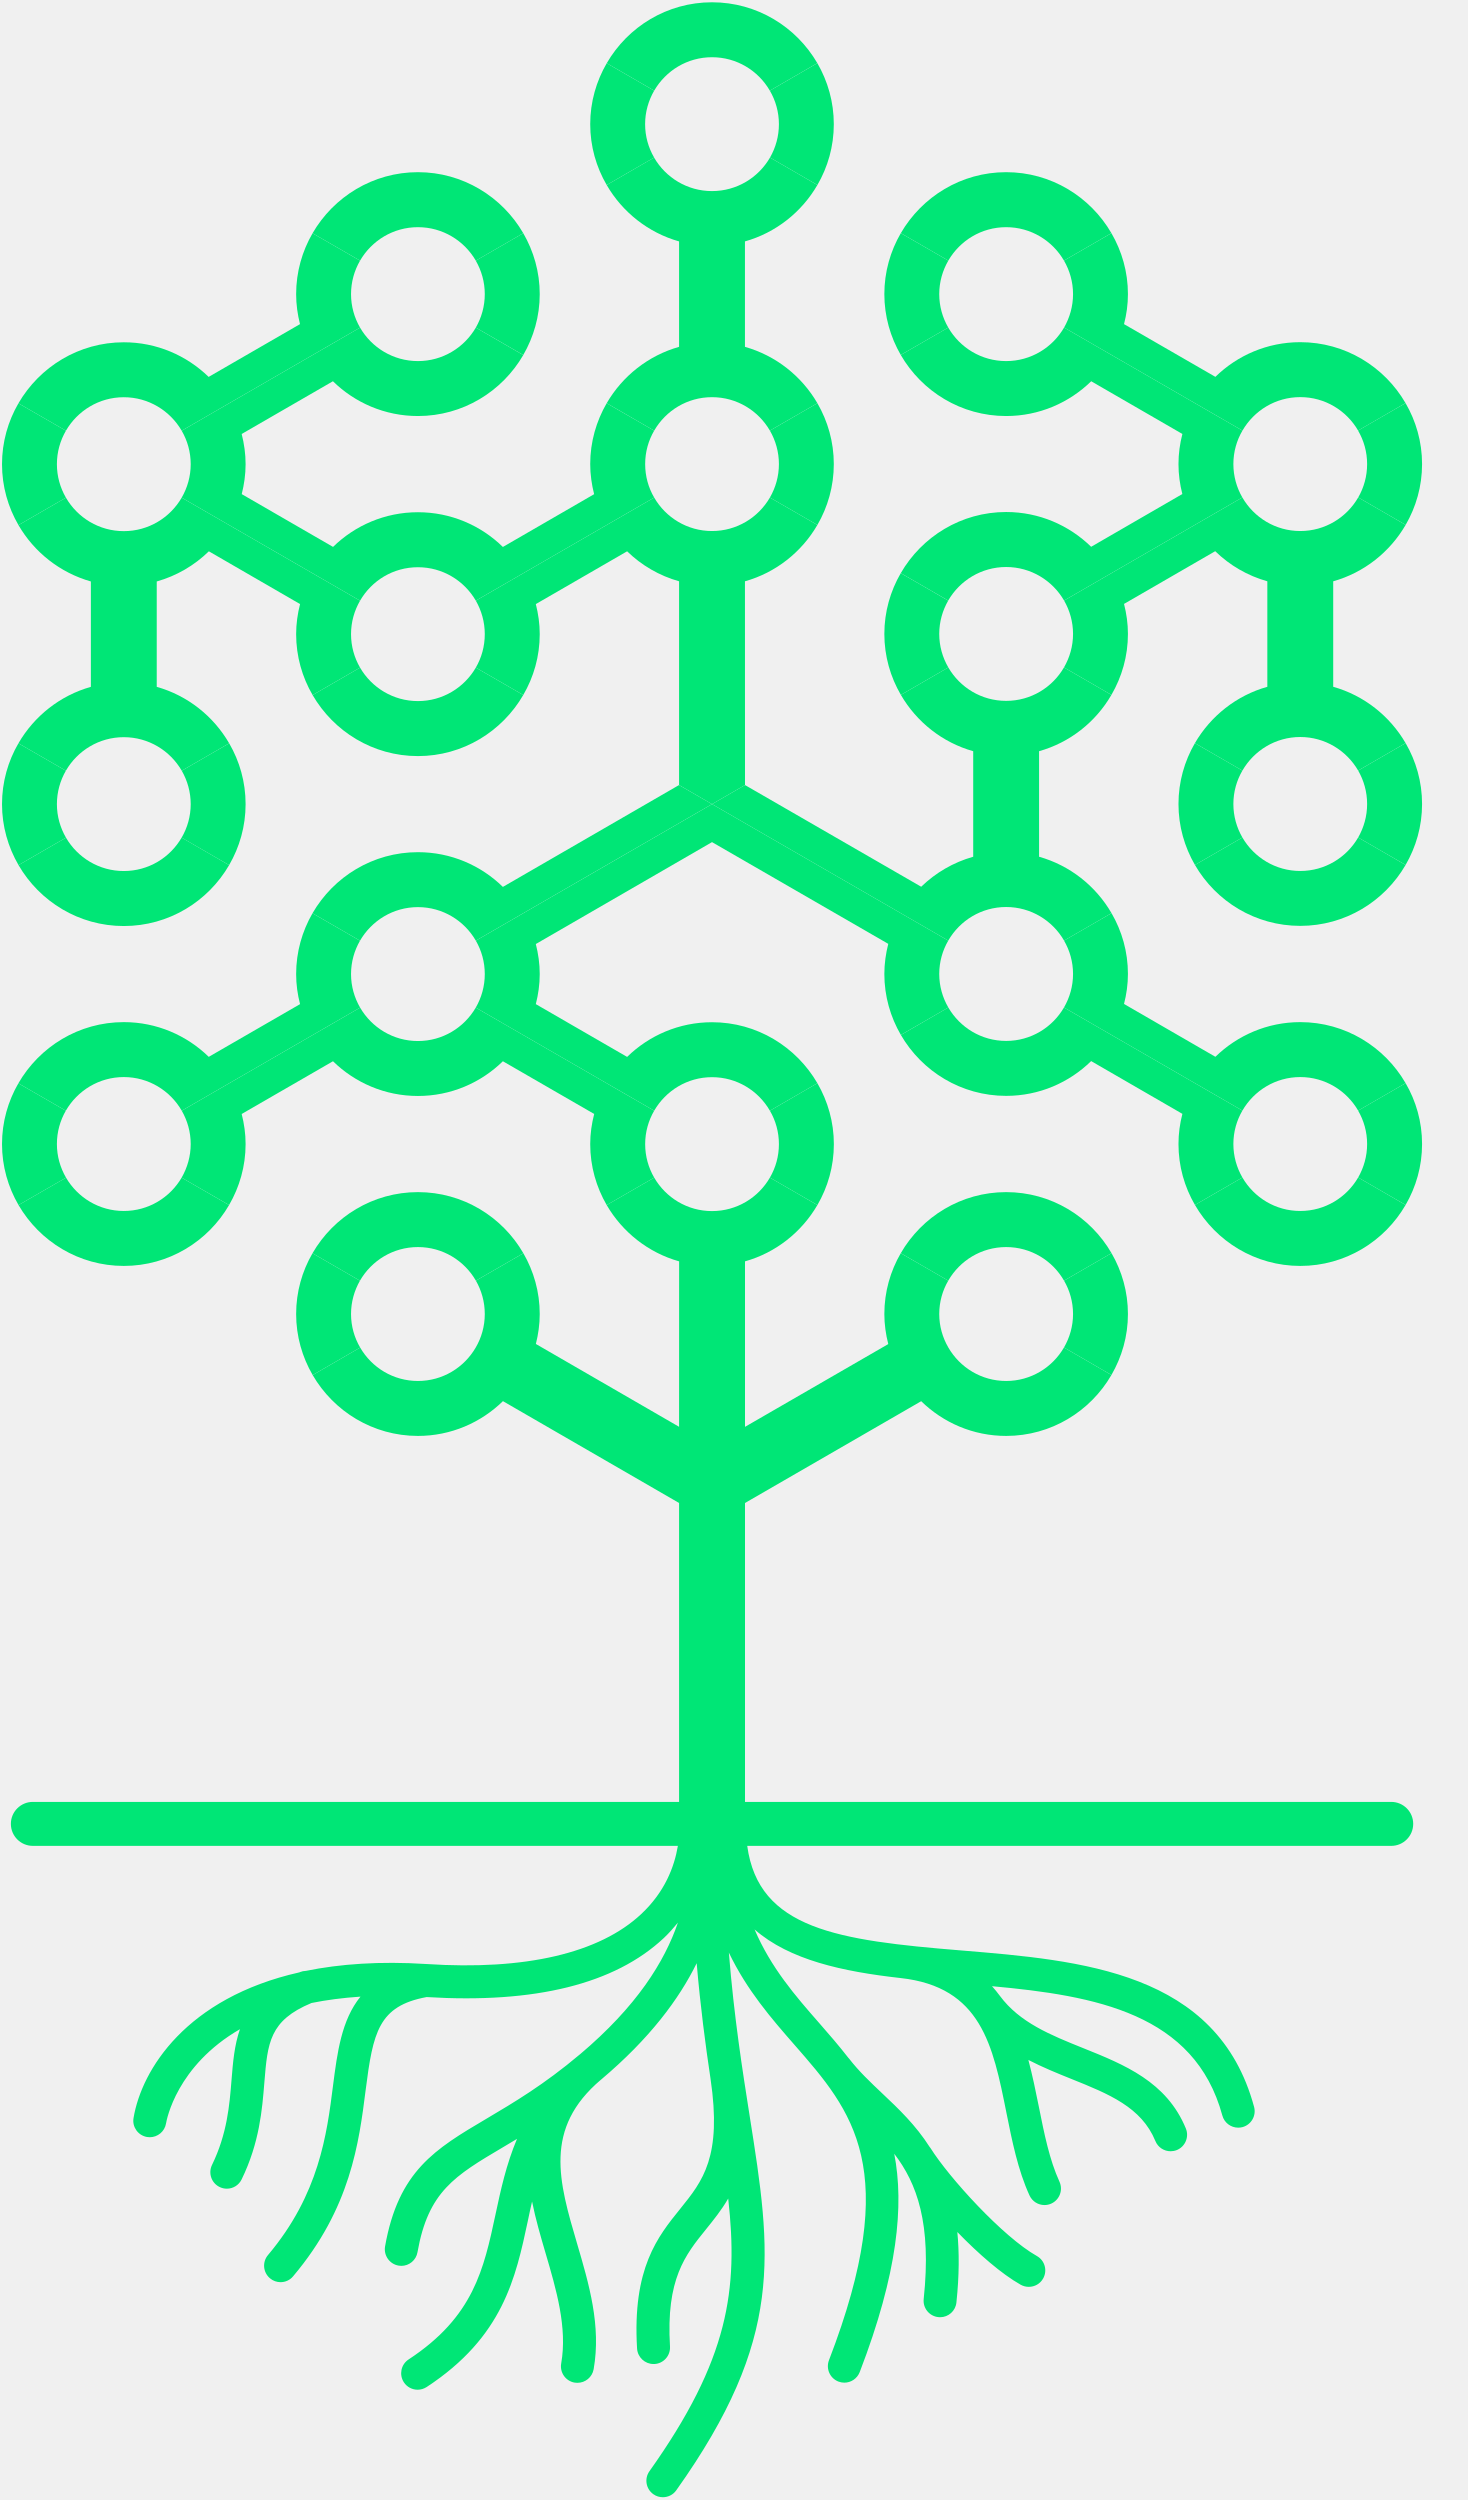
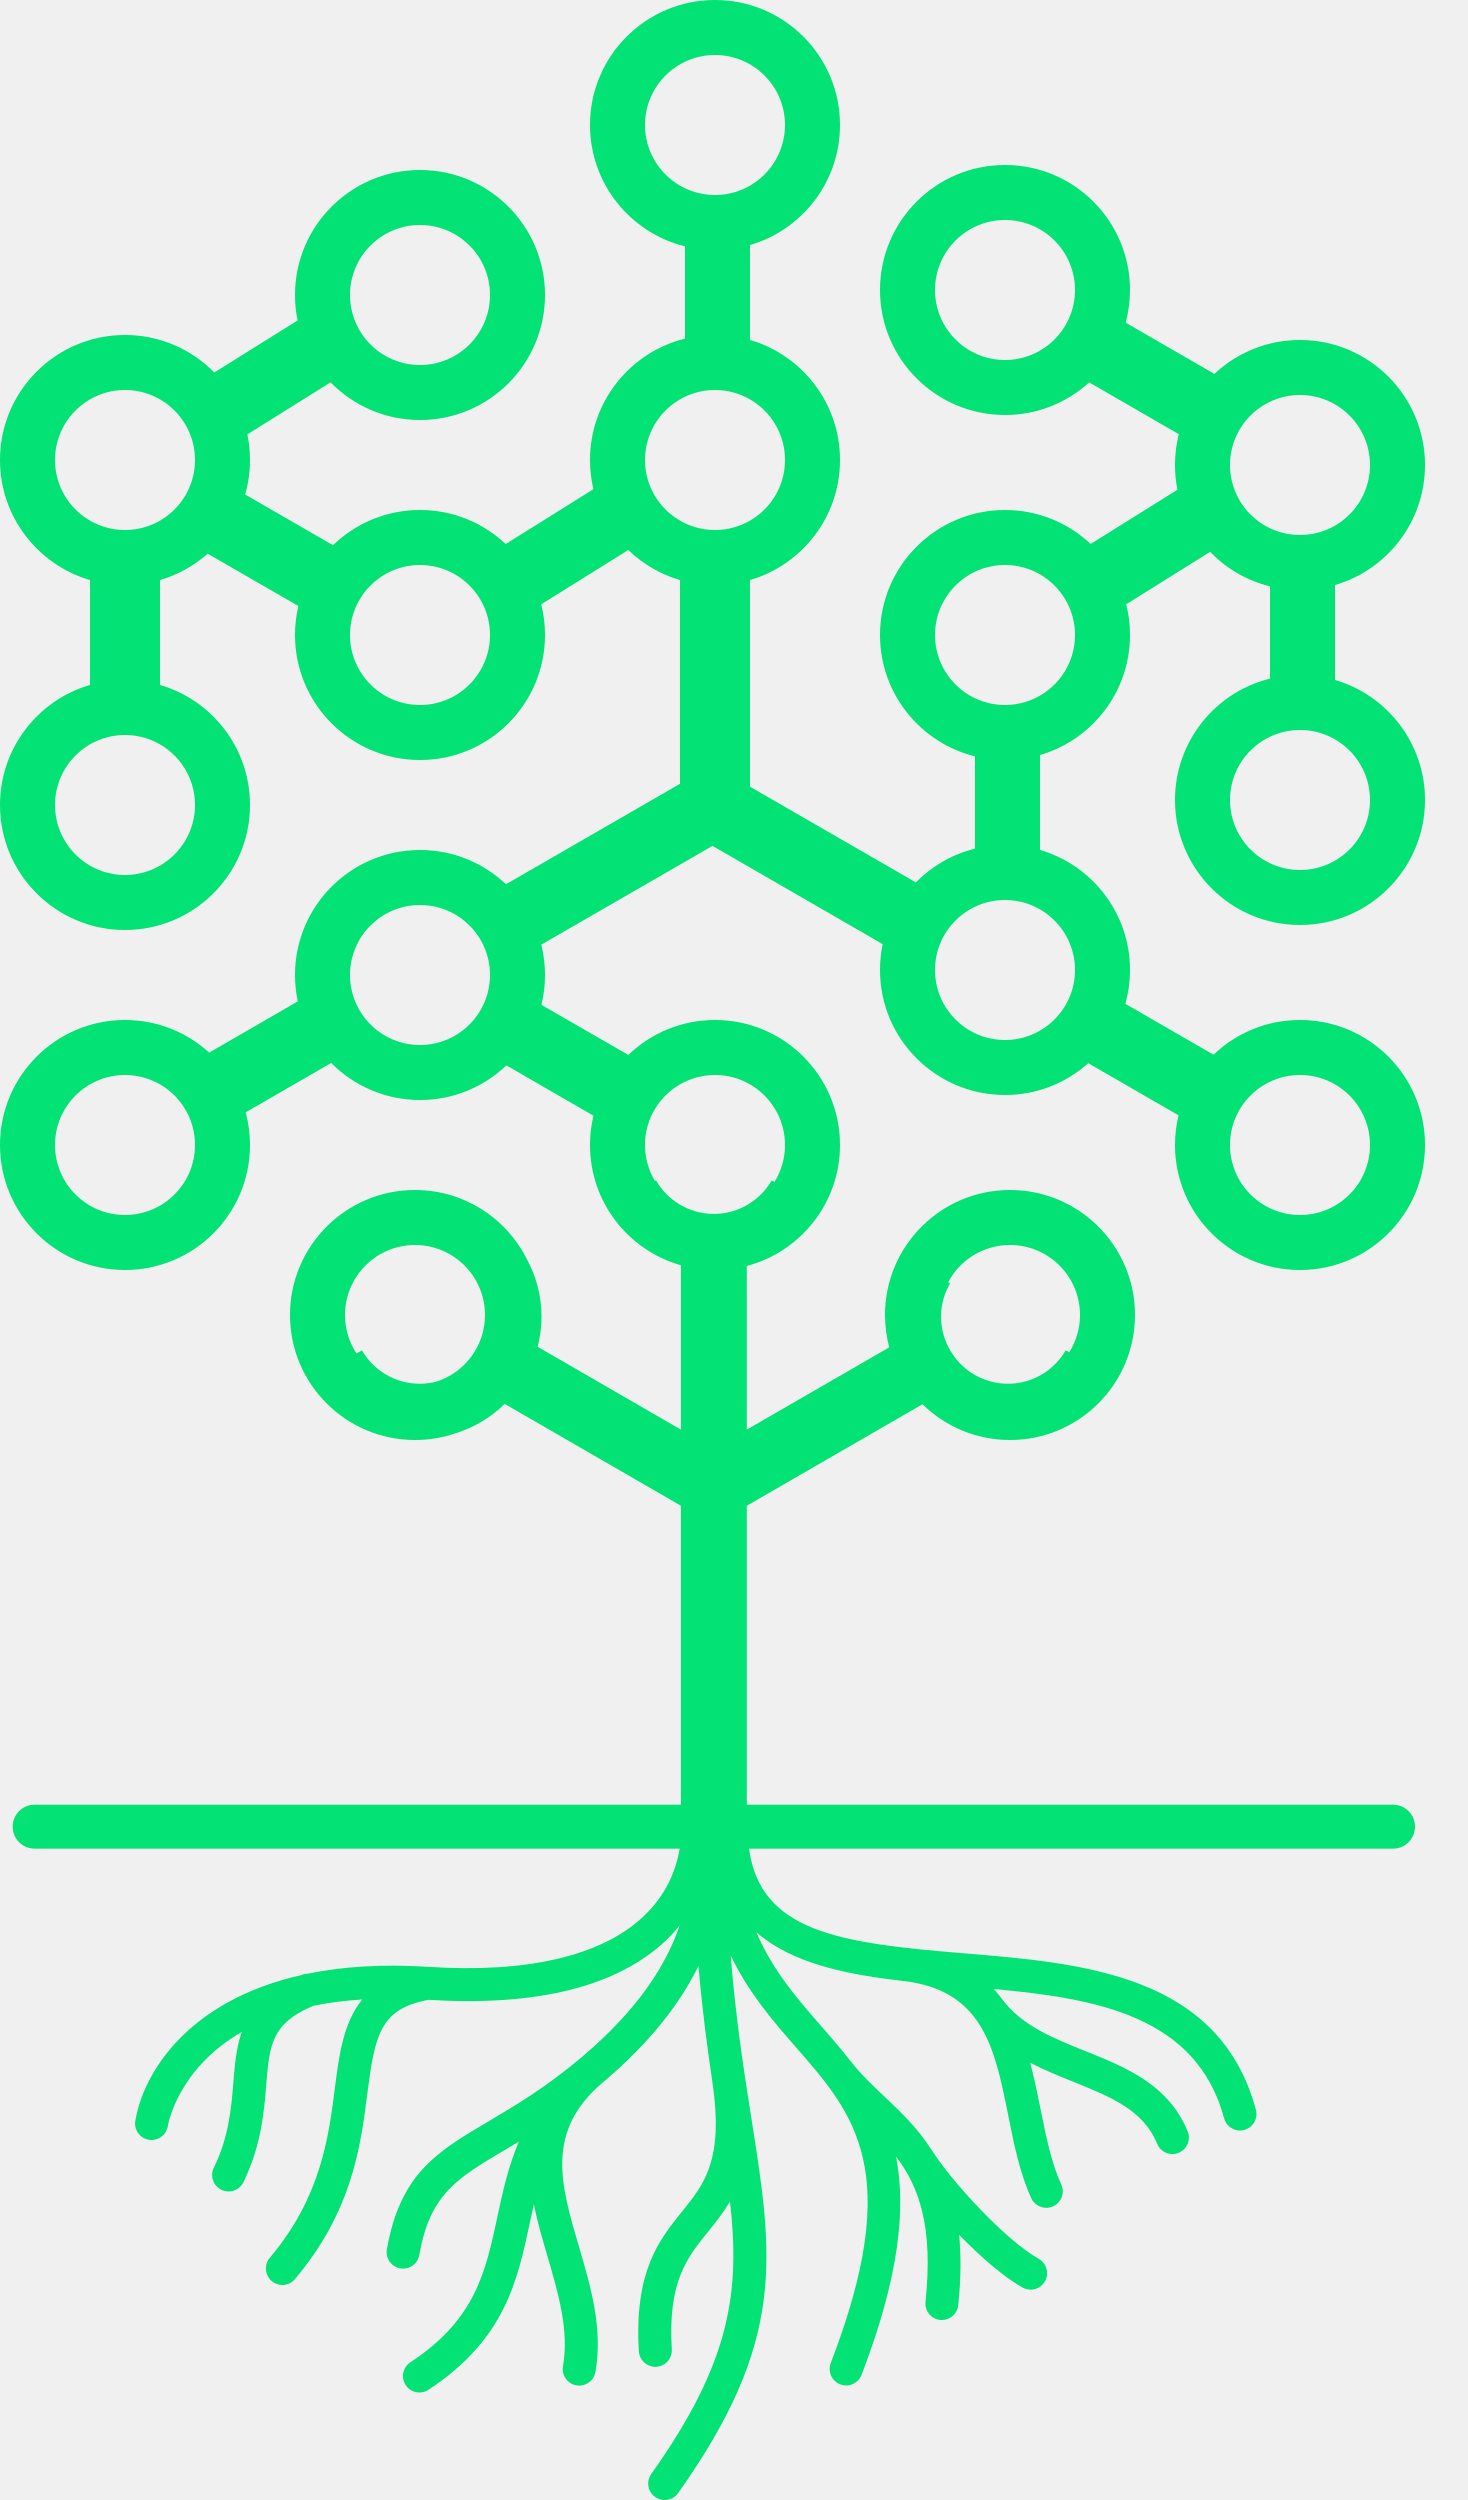
- <svg xmlns="http://www.w3.org/2000/svg" xmlns:xlink="http://www.w3.org/1999/xlink" width="27px" height="46px" viewBox="0 0 27 46" version="1.1">
-   <defs>
-     <path id="path-1" d="M3.509,8.541 C3.509,8.766 3.448,8.975 3.343,9.157 L6.625,11.053 C6.838,10.684 7.234,10.437 7.69,10.437 C8.145,10.437 8.541,10.684 8.755,11.052 L12.037,9.155 C11.931,8.974 11.871,8.764 11.871,8.539 C11.871,8.315 11.931,8.105 12.037,7.924 L11.163,7.419 C10.972,7.749 10.86,8.131 10.86,8.539 C10.86,8.73 10.887,8.915 10.932,9.093 L9.253,10.064 C8.849,9.669 8.298,9.425 7.69,9.425 C7.082,9.425 6.531,9.669 6.128,10.063 L4.448,9.092 C4.492,8.915 4.519,8.731 4.519,8.541 C4.519,8.348 4.492,8.164 4.447,7.985 L6.126,7.015 C6.529,7.41 7.081,7.655 7.69,7.655 C8.518,7.655 9.24,7.202 9.628,6.533 L8.755,6.028 C8.541,6.396 8.145,6.644 7.69,6.644 C7.235,6.644 6.838,6.396 6.625,6.028 L3.343,7.925 C3.448,8.106 3.509,8.316 3.509,8.541" />
-     <path d="M11.163,3.404 L12.035,2.899 C12.248,3.268 12.646,3.516 13.101,3.516 C13.557,3.516 13.955,3.268 14.168,2.899 L15.04,3.404 C14.751,3.903 14.275,4.282 13.707,4.442 L13.707,6.382 C14.274,6.542 14.75,6.92 15.04,7.419 L14.166,7.923 C13.953,7.556 13.557,7.308 13.101,7.308 C12.646,7.308 12.249,7.556 12.037,7.924 L11.163,7.419 C11.453,6.92 11.928,6.542 12.495,6.382 L12.495,4.442 C11.928,4.282 11.452,3.903 11.163,3.404 L11.163,3.404 Z M16.575,4.29 C16.383,4.621 16.272,5.003 16.272,5.412 C16.272,5.819 16.383,6.201 16.574,6.531 L17.448,6.027 C17.343,5.846 17.282,5.636 17.282,5.412 C17.282,5.187 17.344,4.977 17.449,4.795 L16.575,4.29 L16.575,4.29 Z M8.92,5.412 C8.92,5.636 8.859,5.846 8.755,6.028 L9.628,6.532 C9.819,6.202 9.931,5.82 9.931,5.412 C9.931,5.003 9.819,4.621 9.628,4.291 L8.754,4.796 C8.859,4.978 8.92,5.188 8.92,5.412 L8.92,5.412 Z" id="path-3" />
-     <path d="M16.272,11.664 C16.272,11.257 16.383,10.876 16.574,10.546 L17.447,11.051 C17.343,11.232 17.282,11.441 17.282,11.664 C17.282,11.89 17.344,12.1 17.449,12.281 L16.576,12.786 C16.384,12.457 16.272,12.074 16.272,11.664 L16.272,11.664 Z M13.101,9.771 C12.646,9.771 12.249,9.523 12.037,9.155 L8.755,11.052 C8.859,11.234 8.92,11.444 8.92,11.668 C8.92,11.893 8.86,12.103 8.755,12.284 L9.628,12.788 C9.82,12.459 9.931,12.077 9.931,11.668 C9.931,11.477 9.904,11.292 9.859,11.115 L11.539,10.144 C11.803,10.401 12.13,10.593 12.495,10.696 L12.495,14.445 L12.494,14.445 L13.101,14.796 L13.708,14.445 L13.708,14.444 L13.707,10.696 C14.274,10.537 14.75,10.159 15.04,9.659 L14.166,9.155 C13.953,9.523 13.557,9.771 13.101,9.771 L13.101,9.771 Z" id="path-5" />
-     <path id="path-7" d="M0.339,13.677 L1.212,14.181 C1.425,13.813 1.822,13.564 2.278,13.564 C2.734,13.564 3.131,13.813 3.344,14.181 L4.217,13.677 C3.927,13.177 3.452,12.798 2.884,12.638 L2.884,10.699 C3.25,10.596 3.578,10.403 3.843,10.144 L5.521,11.115 C5.476,11.292 5.449,11.477 5.449,11.668 C5.449,12.077 5.56,12.459 5.752,12.789 L6.625,12.284 C6.52,12.103 6.459,11.893 6.459,11.668 C6.459,11.444 6.52,11.235 6.625,11.053 L3.343,9.157 C3.13,9.525 2.733,9.773 2.278,9.773 C1.823,9.773 1.426,9.525 1.213,9.157 L0.34,9.662 C0.629,10.161 1.105,10.538 1.672,10.699 L1.672,12.638 C1.104,12.798 0.628,13.178 0.339,13.677" />
-     <path d="M4.519,14.796 C4.519,15.204 4.408,15.587 4.216,15.918 L3.342,15.413 C3.448,15.231 3.509,15.021 3.509,14.796 C3.509,14.572 3.448,14.362 3.344,14.181 L4.217,13.677 C4.408,14.006 4.519,14.387 4.519,14.796 L4.519,14.796 Z M7.69,16.691 C8.146,16.691 8.543,16.94 8.755,17.308 L13.101,14.796 L12.494,14.445 L9.253,16.319 C8.849,15.924 8.298,15.68 7.69,15.68 C6.861,15.68 6.138,16.133 5.75,16.804 L6.624,17.309 C6.837,16.941 7.234,16.691 7.69,16.691 L7.69,16.691 Z M7.69,13.912 C8.518,13.912 9.24,13.458 9.628,12.788 L8.755,12.284 C8.542,12.652 8.145,12.9 7.69,12.9 C7.235,12.9 6.838,12.652 6.625,12.284 L5.752,12.789 C6.14,13.458 6.862,13.912 7.69,13.912 L7.69,13.912 Z" id="path-9" />
-     <path id="path-11" d="M24.531,12.637 L24.531,10.696 C25.099,10.536 25.574,10.158 25.864,9.658 L24.991,9.153 C24.778,9.522 24.381,9.771 23.925,9.771 C23.469,9.771 23.072,9.522 22.859,9.153 L19.579,11.05 C19.683,11.231 19.744,11.441 19.744,11.664 C19.744,11.89 19.682,12.1 19.577,12.281 L20.45,12.786 C20.642,12.456 20.754,12.074 20.754,11.664 C20.754,11.473 20.727,11.289 20.682,11.112 L22.36,10.142 C22.625,10.401 22.953,10.593 23.319,10.696 L23.319,12.637 C22.752,12.796 22.276,13.175 21.986,13.674 L22.86,14.179 C23.073,13.81 23.47,13.561 23.925,13.561 C24.38,13.561 24.776,13.81 24.99,14.178 L25.863,13.673 C25.573,13.175 25.098,12.796 24.531,12.637" />
-     <path d="M22.86,15.41 L21.987,15.915 C21.795,15.584 21.684,15.202 21.684,14.794 C21.684,14.385 21.795,14.004 21.986,13.674 L22.86,14.179 C22.755,14.36 22.694,14.57 22.694,14.794 C22.694,15.019 22.755,15.228 22.86,15.41 L22.86,15.41 Z M16.95,16.316 L13.708,14.445 L13.101,14.796 L17.448,17.307 C17.66,16.938 18.057,16.689 18.513,16.689 C18.969,16.689 19.366,16.938 19.579,17.307 L20.452,16.802 C20.162,16.302 19.687,15.924 19.119,15.764 L19.119,13.822 C19.686,13.663 20.161,13.285 20.45,12.786 L19.577,12.281 C19.364,12.649 18.968,12.896 18.513,12.896 C18.058,12.896 17.662,12.649 17.449,12.281 L16.576,12.786 C16.866,13.285 17.341,13.663 17.907,13.822 L17.907,15.764 C17.542,15.867 17.215,16.059 16.95,16.316 L16.95,16.316 Z" id="path-13" />
-     <path d="M6.626,18.54 L3.344,20.437 C3.132,20.068 2.734,19.818 2.278,19.818 C1.822,19.818 1.424,20.068 1.211,20.437 L0.338,19.933 C0.726,19.261 1.449,18.807 2.278,18.807 C2.886,18.807 3.437,19.052 3.841,19.446 L5.521,18.476 C5.475,18.299 5.449,18.114 5.449,17.923 C5.449,17.515 5.56,17.134 5.75,16.804 L6.624,17.309 C6.52,17.49 6.459,17.699 6.459,17.923 C6.459,18.149 6.521,18.358 6.626,18.54 L6.626,18.54 Z M2.278,17.039 C3.105,17.039 3.828,16.587 4.216,15.918 L3.342,15.412 C3.129,15.78 2.733,16.027 2.278,16.027 C1.823,16.027 1.427,15.78 1.214,15.413 L0.341,15.918 C0.729,16.587 1.451,17.039 2.278,17.039 L2.278,17.039 Z" id="path-15" />
-     <path d="M25.863,19.93 L24.99,20.435 C24.776,20.067 24.38,19.818 23.925,19.818 C23.469,19.818 23.073,20.067 22.86,20.435 L19.577,18.538 C19.682,18.357 19.744,18.146 19.744,17.921 C19.744,17.697 19.683,17.488 19.578,17.307 L20.452,16.802 C20.643,17.131 20.754,17.513 20.754,17.921 C20.754,18.112 20.727,18.296 20.682,18.473 L22.363,19.445 C22.767,19.052 23.318,18.807 23.925,18.807 C24.752,18.807 25.475,19.26 25.863,19.93 L25.863,19.93 Z M23.925,17.036 C24.753,17.036 25.475,16.584 25.863,15.915 L24.99,15.41 C24.777,15.777 24.38,16.026 23.925,16.026 C23.47,16.026 23.073,15.777 22.86,15.41 L21.987,15.915 C22.375,16.585 23.097,17.036 23.925,17.036 L23.925,17.036 Z" id="path-16" />
-     <path id="path-18" d="M13.101,18.809 C12.494,18.809 11.943,19.053 11.539,19.447 L9.859,18.476 C9.904,18.299 9.931,18.114 9.931,17.923 C9.931,17.732 9.904,17.547 9.859,17.37 L13.101,15.495 L16.344,17.367 C16.299,17.545 16.272,17.73 16.272,17.921 C16.272,18.33 16.384,18.713 16.576,19.043 L17.449,18.538 C17.344,18.357 17.282,18.146 17.282,17.921 C17.282,17.697 17.343,17.488 17.448,17.307 L13.101,14.796 L8.755,17.308 C8.86,17.49 8.92,17.699 8.92,17.923 C8.92,18.148 8.859,18.358 8.754,18.54 L12.037,20.437 C12.25,20.069 12.646,19.82 13.101,19.82 C13.557,19.82 13.953,20.068 14.166,20.437 L15.04,19.931 C14.651,19.262 13.929,18.809 13.101,18.809" />
-     <path d="M20.452,23.058 L19.578,23.564 C19.366,23.194 18.969,22.946 18.513,22.946 C18.057,22.946 17.66,23.195 17.448,23.564 L16.574,23.059 C16.962,22.388 17.685,21.935 18.513,21.935 C19.341,21.935 20.064,22.387 20.452,23.058 L20.452,23.058 Z M22.694,21.05 C22.694,20.826 22.755,20.616 22.86,20.435 L19.577,18.538 C19.364,18.905 18.968,19.153 18.513,19.153 C18.058,19.153 17.662,18.905 17.449,18.538 L16.576,19.043 C16.964,19.712 17.686,20.164 18.513,20.164 C19.121,20.164 19.673,19.92 20.077,19.524 L21.756,20.495 C21.71,20.673 21.684,20.858 21.684,21.05 C21.684,21.459 21.795,21.841 21.987,22.171 L22.86,21.666 C22.755,21.484 22.694,21.275 22.694,21.05 L22.694,21.05 Z M14.332,21.052 C14.332,21.277 14.272,21.486 14.166,21.668 L15.04,22.173 C15.232,21.843 15.343,21.461 15.343,21.052 C15.343,20.644 15.231,20.261 15.04,19.931 L14.166,20.437 C14.272,20.618 14.332,20.828 14.332,21.052 L14.332,21.052 Z" id="path-20" />
-     <path id="path-22" d="M7.69,21.935 C6.861,21.935 6.137,22.389 5.75,23.06 L6.623,23.565 C6.836,23.195 7.233,22.946 7.69,22.946 C8.146,22.946 8.544,23.195 8.756,23.564 L9.63,23.06 C9.242,22.388 8.518,21.935 7.69,21.935" />
-     <path id="path-24" d="M4.215,22.173 C4.407,21.842 4.519,21.46 4.519,21.05 C4.519,20.859 4.492,20.675 4.447,20.497 L6.127,19.527 C6.531,19.922 7.082,20.166 7.69,20.166 C8.298,20.166 8.849,19.922 9.253,19.527 L10.933,20.497 C10.887,20.675 10.86,20.86 10.86,21.052 C10.86,21.461 10.972,21.843 11.163,22.173 L12.037,21.668 C11.932,21.486 11.871,21.277 11.871,21.052 C11.871,20.828 11.932,20.618 12.037,20.437 L8.754,18.54 C8.541,18.907 8.145,19.155 7.69,19.155 C7.235,19.155 6.839,18.907 6.626,18.54 L3.344,20.437 C3.448,20.618 3.509,20.827 3.509,21.05 C3.509,21.275 3.447,21.486 3.342,21.669 L4.215,22.173" />
-     <path d="M16.574,6.531 L17.448,6.027 C17.66,6.395 18.057,6.644 18.513,6.644 C18.969,6.644 19.366,6.395 19.579,6.027 L22.861,7.923 C22.755,8.104 22.694,8.315 22.694,8.539 C22.694,8.764 22.755,8.973 22.859,9.153 L19.579,11.05 C19.366,10.682 18.969,10.433 18.513,10.433 C18.057,10.433 17.66,10.682 17.447,11.05 L16.574,10.546 C16.962,9.875 17.685,9.421 18.513,9.421 C19.121,9.421 19.673,9.666 20.077,10.061 L21.755,9.09 C21.71,8.914 21.684,8.73 21.684,8.539 C21.684,8.348 21.71,8.162 21.756,7.985 L20.078,7.015 C19.674,7.41 19.122,7.655 18.513,7.655 C17.685,7.655 16.962,7.202 16.574,6.531 L16.574,6.531 Z M14.332,8.539 C14.332,8.764 14.271,8.973 14.166,9.155 L15.04,9.659 C15.231,9.33 15.342,8.948 15.342,8.539 C15.342,8.131 15.231,7.749 15.04,7.419 L14.166,7.923 C14.271,8.105 14.332,8.315 14.332,8.539 L14.332,8.539 Z" id="path-26" />
-     <path d="M5.751,4.292 C6.139,3.622 6.862,3.168 7.69,3.168 C8.517,3.168 9.24,3.622 9.628,4.291 L8.755,4.796 C8.541,4.428 8.145,4.18 7.69,4.18 C7.235,4.18 6.838,4.428 6.625,4.796 L5.751,4.292 L5.751,4.292 Z M11.164,1.163 C10.972,1.494 10.86,1.876 10.86,2.285 C10.86,2.693 10.971,3.074 11.163,3.404 L12.036,2.899 C11.931,2.718 11.87,2.509 11.87,2.285 C11.87,2.06 11.932,1.85 12.037,1.668 L11.164,1.163 L11.164,1.163 Z" id="path-28" />
-     <path id="path-30" d="M1.213,7.925 C1.426,7.558 1.823,7.309 2.278,7.309 C2.733,7.309 3.13,7.558 3.343,7.925 L6.625,6.028 C6.52,5.846 6.459,5.636 6.459,5.412 C6.459,5.188 6.52,4.978 6.625,4.796 L5.751,4.292 C5.56,4.622 5.449,5.004 5.449,5.412 C5.449,5.603 5.475,5.786 5.52,5.964 L3.839,6.935 C3.435,6.542 2.885,6.298 2.278,6.298 C1.45,6.298 0.728,6.751 0.339,7.421 L1.213,7.925" />
-     <path id="path-32" d="M23.925,6.296 C23.318,6.296 22.767,6.539 22.363,6.934 L20.682,5.964 C20.728,5.786 20.754,5.603 20.754,5.412 C20.754,5.002 20.642,4.621 20.45,4.29 L19.577,4.795 C19.682,4.976 19.744,5.187 19.744,5.412 C19.744,5.636 19.683,5.845 19.579,6.027 L22.861,7.923 C23.074,7.555 23.47,7.307 23.925,7.307 C24.38,7.307 24.776,7.555 24.989,7.922 L25.862,7.417 C25.474,6.748 24.752,6.296 23.925,6.296" />
-     <path d="M20.45,4.29 L19.577,4.795 C19.364,4.428 18.968,4.18 18.513,4.18 C18.058,4.18 17.662,4.428 17.449,4.795 L16.575,4.29 C16.964,3.621 17.686,3.168 18.513,3.168 C19.34,3.168 20.062,3.621 20.45,4.29 L20.45,4.29 Z M14.332,2.285 C14.332,2.508 14.272,2.718 14.168,2.899 L15.04,3.404 C15.232,3.074 15.342,2.693 15.342,2.285 C15.342,1.876 15.231,1.493 15.039,1.162 L14.165,1.668 C14.271,1.85 14.332,2.06 14.332,2.285 L14.332,2.285 Z" id="path-34" />
-     <path d="M19.577,24.794 C19.682,24.613 19.744,24.402 19.744,24.178 C19.744,23.954 19.683,23.744 19.578,23.564 L20.452,23.058 C20.643,23.388 20.754,23.77 20.754,24.178 C20.754,24.587 20.642,24.969 20.45,25.3 L19.577,24.794 L19.577,24.794 Z M25.863,22.171 L24.99,21.666 C24.776,22.034 24.38,22.282 23.925,22.282 C23.469,22.282 23.073,22.034 22.86,21.666 L21.987,22.171 C22.375,22.841 23.097,23.293 23.925,23.293 C24.753,23.293 25.475,22.841 25.863,22.171 L25.863,22.171 Z" id="path-36" />
-     <path d="M0.341,22.173 L1.215,21.669 C1.428,22.035 1.824,22.282 2.278,22.282 C2.732,22.282 3.128,22.035 3.342,21.669 L4.215,22.173 C3.827,22.842 3.105,23.293 2.278,23.293 C1.452,23.293 0.73,22.842 0.341,22.173 L0.341,22.173 Z M6.459,24.178 C6.459,23.954 6.52,23.746 6.623,23.565 L5.75,23.06 C5.559,23.39 5.449,23.77 5.449,24.178 C5.449,24.587 5.561,24.97 5.753,25.301 L6.627,24.795 C6.521,24.614 6.459,24.403 6.459,24.178 L6.459,24.178 Z" id="path-38" />
-     <path id="path-40" d="M1.047,21.05 C1.047,20.827 1.107,20.618 1.211,20.437 L0.338,19.933 C0.148,20.262 0.037,20.643 0.037,21.05 C0.037,21.46 0.149,21.843 0.341,22.173 L1.215,21.669 C1.109,21.486 1.047,21.276 1.047,21.05" />
-   </defs>
+ <svg xmlns="http://www.w3.org/2000/svg" width="27px" height="46px" viewBox="0 0 27 46" version="1.1">
+   <defs />
  <g id="Page-1" stroke="none" stroke-width="1" fill="none" fill-rule="evenodd">
-     <g id="Artboard-4" transform="translate(-141, -214)">
-       <g id="Group-Copy-2" transform="translate(141, 214)">
-         <mask id="mask-2" fill="white">
-           <use xlink:href="#path-1" />
-         </mask>
-         <use id="Clip-2" fill="#00E676" xlink:href="#path-1" />
-         <mask id="mask-4" fill="white">
-           <use xlink:href="#path-3" />
-         </mask>
-         <use id="Clip-5" fill="#00E676" xlink:href="#path-3" />
-         <mask id="mask-6" fill="white">
-           <use xlink:href="#path-5" />
-         </mask>
-         <use id="Clip-8" fill="#00E676" xlink:href="#path-5" />
-         <mask id="mask-8" fill="white">
-           <use xlink:href="#path-7" />
-         </mask>
-         <use id="Clip-11" fill="#00E676" xlink:href="#path-7" />
-         <mask id="mask-10" fill="white">
-           <use xlink:href="#path-9" />
-         </mask>
-         <use id="Clip-14" fill="#00E676" xlink:href="#path-9" />
-         <path d="M1.047,14.796 C1.047,14.572 1.108,14.362 1.212,14.181 L0.339,13.677 C0.148,14.006 0.037,14.387 0.037,14.796 C0.037,15.204 0.149,15.587 0.341,15.918 L1.214,15.413 C1.109,15.231 1.047,15.021 1.047,14.796" id="Fill-16" fill="#00E676" />
-         <mask id="mask-12" fill="white">
-           <use xlink:href="#path-11" />
-         </mask>
-         <use id="Clip-19" fill="#00E676" xlink:href="#path-11" />
-         <path d="M25.155,14.794 C25.155,15.019 25.094,15.228 24.99,15.41 L25.863,15.915 C26.055,15.584 26.166,15.202 26.166,14.794 C26.166,14.385 26.055,14.003 25.863,13.673 L24.99,14.178 C25.094,14.359 25.155,14.569 25.155,14.794" id="Fill-21" fill="#00E676" />
-         <mask id="mask-14" fill="white">
-           <use xlink:href="#path-13" />
-         </mask>
-         <use id="Clip-23" fill="#00E676" xlink:href="#path-13" />
-         <g id="Fill-17">
-           <use fill="#00E676" fill-rule="evenodd" xlink:href="#path-15" />
-           <use fill="none" xlink:href="#path-15" />
-         </g>
-         <mask id="mask-17" fill="white">
-           <use xlink:href="#path-16" />
-         </mask>
-         <use id="Clip-26" fill="#00E676" xlink:href="#path-16" />
-         <mask id="mask-19" fill="white">
-           <use xlink:href="#path-18" />
-         </mask>
-         <use id="Clip-29" fill="#00E676" xlink:href="#path-18" />
-         <mask id="mask-21" fill="white">
-           <use xlink:href="#path-20" />
-         </mask>
-         <use id="Clip-32" fill="#00E676" xlink:href="#path-20" />
-         <mask id="mask-23" fill="white">
-           <use xlink:href="#path-22" />
-         </mask>
-         <use id="Clip-35" fill="#00E676" xlink:href="#path-22" />
-         <mask id="mask-25" fill="white">
-           <use xlink:href="#path-24" />
-         </mask>
-         <use id="Clip-38" fill="#00E676" xlink:href="#path-24" />
-         <mask id="mask-27" fill="white">
-           <use xlink:href="#path-26" />
-         </mask>
-         <use id="Clip-41" fill="#00E676" xlink:href="#path-26" />
-         <mask id="mask-29" fill="white">
-           <use xlink:href="#path-28" />
-         </mask>
-         <use id="Clip-44" fill="#00E676" xlink:href="#path-28" />
-         <path d="M12.037,1.668 C12.251,1.3 12.646,1.053 13.101,1.053 C13.556,1.053 13.952,1.3 14.165,1.668 L15.039,1.162 C14.65,0.493 13.928,0.042 13.101,0.042 C12.274,0.042 11.552,0.493 11.164,1.163 L12.037,1.668" id="Fill-46" fill="#00E676" />
-         <mask id="mask-31" fill="white">
-           <use xlink:href="#path-30" />
-         </mask>
-         <use id="Clip-48" fill="#00E676" xlink:href="#path-30" />
-         <path d="M1.047,8.541 C1.047,8.316 1.108,8.107 1.213,7.925 L0.339,7.421 C0.148,7.751 0.037,8.133 0.037,8.541 C0.037,8.95 0.148,9.332 0.34,9.662 L1.213,9.157 C1.108,8.975 1.047,8.766 1.047,8.541" id="Fill-50" fill="#00E676" />
-         <mask id="mask-33" fill="white">
-           <use xlink:href="#path-32" />
-         </mask>
-         <use id="Clip-52" fill="#00E676" xlink:href="#path-32" />
-         <path d="M25.155,8.539 C25.155,8.764 25.095,8.973 24.991,9.153 L25.864,9.658 C26.055,9.329 26.166,8.947 26.166,8.539 C26.166,8.13 26.054,7.747 25.862,7.417 L24.988,7.922 C25.094,8.104 25.155,8.314 25.155,8.539" id="Fill-54" fill="#00E676" />
-         <mask id="mask-35" fill="white">
-           <use xlink:href="#path-34" />
-         </mask>
-         <use id="Clip-56" fill="#00E676" xlink:href="#path-34" />
-         <mask id="mask-37" fill="white">
-           <use xlink:href="#path-36" />
-         </mask>
-         <use id="Clip-59" fill="#00E676" xlink:href="#path-36" />
-         <mask id="mask-39" fill="white">
-           <use xlink:href="#path-38" />
-         </mask>
-         <use id="Clip-63" fill="#00E676" xlink:href="#path-38" />
-         <path d="M25.155,21.05 C25.155,21.275 25.094,21.484 24.99,21.666 L25.863,22.171 C26.055,21.841 26.166,21.458 26.166,21.05 C26.166,20.642 26.055,20.259 25.863,19.93 L24.989,20.435 C25.094,20.616 25.155,20.826 25.155,21.05" id="Path" fill="#00E676" />
-         <mask id="mask-41" fill="white">
-           <use xlink:href="#path-40" />
-         </mask>
-         <use id="Clip-66" fill="#00E676" xlink:href="#path-40" />
-         <path d="M25.599,33.155 L13.708,33.155 L13.708,27.655 L16.95,25.782 C17.354,26.177 17.905,26.421 18.513,26.421 C19.34,26.421 20.063,25.969 20.45,25.3 L19.577,24.794 C19.364,25.162 18.968,25.41 18.513,25.41 C18.058,25.41 17.662,25.162 17.449,24.794 C17.344,24.613 17.282,24.402 17.282,24.178 C17.282,23.954 17.343,23.744 17.448,23.564 L16.574,23.059 C16.383,23.389 16.272,23.77 16.272,24.178 C16.272,24.369 16.299,24.553 16.344,24.731 L13.708,26.254 L13.708,23.209 C14.275,23.05 14.75,22.671 15.04,22.173 L14.166,21.668 C13.954,22.036 13.557,22.284 13.101,22.284 C12.646,22.284 12.25,22.036 12.037,21.668 L11.163,22.173 C11.453,22.671 11.929,23.05 12.496,23.209 L12.495,26.253 L9.86,24.729 C9.904,24.553 9.931,24.369 9.931,24.178 C9.931,23.77 9.82,23.389 9.63,23.06 L8.756,23.564 C8.86,23.745 8.92,23.954 8.92,24.178 C8.92,24.403 8.859,24.614 8.753,24.795 C8.54,25.163 8.144,25.41 7.69,25.41 C7.236,25.41 6.84,25.163 6.627,24.795 L5.753,25.301 C6.141,25.969 6.863,26.421 7.69,26.421 C8.298,26.421 8.85,26.176 9.254,25.781 L12.495,27.655 L12.495,33.155 L0.604,33.155 C0.381,33.155 0.2,33.336 0.2,33.559 C0.2,33.783 0.381,33.964 0.604,33.964 L12.473,33.964 C12.407,34.358 12.228,34.816 11.799,35.218 C11.03,35.939 9.664,36.258 7.847,36.138 C6.987,36.083 6.253,36.137 5.629,36.264 C5.592,36.265 5.556,36.272 5.52,36.286 C5.516,36.288 5.514,36.289 5.511,36.291 C3.429,36.76 2.606,38.08 2.457,38.972 C2.429,39.137 2.541,39.293 2.706,39.321 C2.723,39.324 2.74,39.325 2.756,39.325 C2.901,39.325 3.03,39.22 3.055,39.072 C3.066,39.005 3.249,38.011 4.415,37.337 C4.313,37.63 4.286,37.947 4.26,38.271 C4.223,38.735 4.18,39.261 3.901,39.835 C3.828,39.987 3.89,40.168 4.041,40.241 C4.084,40.262 4.129,40.272 4.174,40.272 C4.286,40.272 4.394,40.209 4.446,40.101 C4.776,39.424 4.824,38.812 4.864,38.32 C4.924,37.585 4.957,37.177 5.732,36.855 C6.004,36.8 6.304,36.76 6.633,36.738 C6.283,37.169 6.206,37.764 6.127,38.381 C6.014,39.27 5.873,40.376 4.931,41.493 C4.823,41.621 4.839,41.812 4.967,41.92 C5.023,41.968 5.093,41.992 5.162,41.992 C5.248,41.992 5.334,41.956 5.393,41.884 C6.452,40.631 6.605,39.426 6.728,38.457 C6.864,37.393 6.963,36.91 7.85,36.746 C9.845,36.869 11.313,36.505 12.214,35.66 C12.308,35.571 12.393,35.475 12.474,35.376 C12.226,36.098 11.717,36.917 10.67,37.801 C10.67,37.801 10.669,37.801 10.669,37.801 C10.006,38.361 9.444,38.692 8.948,38.986 C8.009,39.541 7.331,39.943 7.085,41.335 C7.057,41.5 7.167,41.658 7.332,41.687 C7.35,41.69 7.367,41.692 7.384,41.692 C7.529,41.692 7.657,41.588 7.682,41.44 C7.879,40.323 8.368,40.034 9.257,39.508 C9.338,39.46 9.425,39.409 9.513,39.355 C9.314,39.829 9.213,40.297 9.119,40.738 C8.902,41.753 8.715,42.629 7.518,43.414 C7.379,43.505 7.339,43.693 7.431,43.834 C7.489,43.923 7.586,43.971 7.685,43.971 C7.742,43.971 7.8,43.954 7.851,43.921 C9.256,42.999 9.488,41.914 9.712,40.866 C9.737,40.745 9.762,40.626 9.79,40.508 C9.854,40.829 9.947,41.146 10.037,41.453 C10.236,42.129 10.442,42.829 10.326,43.488 C10.297,43.654 10.407,43.811 10.572,43.84 C10.59,43.843 10.608,43.844 10.625,43.844 C10.769,43.844 10.897,43.741 10.923,43.594 C11.064,42.794 10.837,42.025 10.618,41.281 C10.284,40.146 9.994,39.164 11.06,38.264 L11.061,38.264 C11.954,37.51 12.493,36.786 12.819,36.123 C12.887,36.917 12.979,37.616 13.073,38.244 C13.288,39.686 12.931,40.128 12.518,40.64 C12.103,41.153 11.633,41.734 11.722,43.213 C11.732,43.374 11.866,43.498 12.025,43.498 C12.031,43.498 12.037,43.498 12.043,43.498 C12.211,43.488 12.338,43.344 12.328,43.176 C12.252,41.932 12.61,41.49 12.989,41.021 C13.131,40.845 13.276,40.666 13.399,40.453 C13.585,42.125 13.415,43.409 11.95,45.47 C11.853,45.606 11.884,45.795 12.021,45.893 C12.074,45.931 12.135,45.949 12.196,45.949 C12.291,45.949 12.385,45.905 12.443,45.822 C14.438,43.016 14.196,41.48 13.794,38.936 C13.661,38.091 13.507,37.116 13.411,35.928 C13.744,36.622 14.195,37.141 14.619,37.626 C15.687,38.848 16.61,39.903 15.253,43.428 C15.193,43.585 15.271,43.76 15.427,43.821 C15.463,43.834 15.499,43.841 15.536,43.841 C15.658,43.841 15.772,43.767 15.819,43.646 C16.519,41.826 16.638,40.575 16.454,39.629 C16.871,40.173 17.144,40.91 16.996,42.302 C16.978,42.468 17.099,42.618 17.265,42.635 C17.276,42.636 17.287,42.637 17.297,42.637 C17.451,42.637 17.582,42.522 17.598,42.366 C17.651,41.867 17.651,41.443 17.615,41.069 C18.003,41.469 18.427,41.84 18.782,42.04 C18.829,42.066 18.88,42.078 18.93,42.078 C19.036,42.078 19.139,42.023 19.194,41.924 C19.276,41.778 19.225,41.593 19.079,41.511 C18.449,41.156 17.457,40.061 17.121,39.524 C17.115,39.516 17.11,39.509 17.104,39.502 C16.849,39.102 16.535,38.803 16.237,38.522 C16.013,38.31 15.802,38.111 15.621,37.876 C15.619,37.873 15.615,37.87 15.612,37.867 C15.44,37.645 15.257,37.434 15.075,37.226 C14.634,36.723 14.186,36.207 13.884,35.502 C14.528,36.066 15.508,36.276 16.561,36.395 C16.564,36.395 16.567,36.396 16.571,36.396 C18.055,36.56 18.27,37.633 18.518,38.874 C18.622,39.392 18.729,39.929 18.943,40.396 C18.994,40.507 19.103,40.573 19.219,40.573 C19.261,40.573 19.304,40.564 19.344,40.546 C19.497,40.476 19.564,40.296 19.494,40.143 C19.31,39.741 19.214,39.261 19.113,38.755 C19.057,38.474 18.997,38.186 18.922,37.903 C19.177,38.035 19.443,38.144 19.707,38.25 C20.402,38.529 21.003,38.771 21.259,39.395 C21.307,39.513 21.42,39.583 21.539,39.583 C21.577,39.583 21.616,39.576 21.654,39.561 C21.809,39.497 21.883,39.32 21.82,39.165 C21.466,38.303 20.687,37.989 19.932,37.686 C19.33,37.444 18.761,37.215 18.398,36.724 C18.353,36.663 18.304,36.603 18.253,36.546 C20.155,36.72 21.982,37.048 22.491,38.925 C22.527,39.06 22.649,39.149 22.783,39.149 C22.809,39.149 22.835,39.146 22.862,39.139 C23.024,39.095 23.119,38.928 23.075,38.766 C22.401,36.275 19.895,36.07 17.683,35.888 C15.414,35.703 13.958,35.497 13.749,33.964 L25.599,33.964 C25.822,33.964 26.003,33.783 26.003,33.559 C26.003,33.336 25.822,33.155 25.599,33.155" id="Fill-68" fill="#00E676" />
-       </g>
+     <g id="Artboard-4" transform="translate(-56, -2)" fill="#03E274">
+       <path d="M68.529,25.281 C67.563,25.009 66.856,24.121 66.856,23.068 C66.856,22.882 66.878,22.702 66.92,22.529 L65.317,21.603 C64.904,21.998 64.344,22.24 63.728,22.24 C63.089,22.24 62.511,21.979 62.094,21.559 L62.094,21.559 L60.521,22.467 C60.572,22.659 60.6,22.86 60.6,23.068 C60.6,24.338 59.57,25.368 58.3,25.368 C57.03,25.368 56,24.338 56,23.068 C56,21.798 57.03,20.768 58.3,20.768 C58.897,20.768 59.44,20.995 59.849,21.368 L61.479,20.426 C61.446,20.269 61.428,20.107 61.428,19.94 C61.428,18.67 62.458,17.64 63.728,17.64 C64.341,17.64 64.898,17.88 65.31,18.27 L68.512,16.422 L68.512,16.422 L68.512,12.673 C68.15,12.567 67.824,12.375 67.56,12.12 L65.958,13.12 C66.004,13.301 66.028,13.49 66.028,13.684 C66.028,14.954 64.998,15.984 63.728,15.984 C62.458,15.984 61.428,14.954 61.428,13.684 C61.428,13.5 61.449,13.322 61.49,13.151 L61.49,13.151 L59.822,12.188 C59.572,12.409 59.273,12.577 58.944,12.673 L58.944,12.673 L58.944,14.603 C59.901,14.882 60.6,15.765 60.6,16.812 C60.6,18.082 59.57,19.112 58.3,19.112 C57.03,19.112 56,18.082 56,16.812 C56,15.765 56.699,14.882 57.656,14.603 L57.656,12.673 C56.699,12.394 56,11.511 56,10.464 C56,9.194 57.03,8.164 58.3,8.164 C58.943,8.164 59.525,8.428 59.943,8.854 L61.476,7.896 C61.444,7.745 61.428,7.588 61.428,7.428 C61.428,6.158 62.458,5.128 63.728,5.128 C64.998,5.128 66.028,6.158 66.028,7.428 C66.028,8.698 64.998,9.728 63.728,9.728 C63.083,9.728 62.501,9.463 62.083,9.035 L60.552,9.992 L60.552,9.992 C60.583,10.145 60.6,10.302 60.6,10.464 C60.6,10.684 60.569,10.897 60.511,11.099 L62.128,12.032 C62.542,11.631 63.106,11.384 63.728,11.384 C64.338,11.384 64.893,11.622 65.305,12.01 L66.919,11.001 L66.919,11.001 C66.878,10.829 66.856,10.649 66.856,10.464 C66.856,9.384 67.6,8.478 68.604,8.231 L68.604,6.533 C67.6,6.286 66.856,5.38 66.856,4.3 C66.856,3.03 67.886,2 69.156,2 C70.426,2 71.456,3.03 71.456,4.3 C71.456,5.347 70.757,6.23 69.8,6.509 L69.8,6.509 L69.8,8.255 C70.757,8.534 71.456,9.417 71.456,10.464 C71.456,11.511 70.757,12.394 69.8,12.673 L69.8,12.673 L69.8,16.475 L72.851,18.236 C73.145,17.937 73.52,17.718 73.94,17.615 L73.94,15.917 C72.936,15.67 72.192,14.764 72.192,13.684 C72.192,12.414 73.222,11.384 74.492,11.384 C75.102,11.384 75.656,11.621 76.068,12.009 L77.665,11.011 C77.635,10.864 77.62,10.712 77.62,10.556 C77.62,10.36 77.644,10.17 77.69,9.989 L76.041,9.036 C75.632,9.409 75.089,9.636 74.492,9.636 C73.222,9.636 72.192,8.606 72.192,7.336 C72.192,6.066 73.222,5.036 74.492,5.036 C75.762,5.036 76.792,6.066 76.792,7.336 C76.792,7.544 76.764,7.745 76.713,7.937 L78.345,8.88 L78.345,8.88 C78.757,8.493 79.311,8.256 79.92,8.256 C81.19,8.256 82.22,9.286 82.22,10.556 C82.22,11.603 81.521,12.486 80.564,12.765 L80.564,12.765 L80.564,14.511 C81.521,14.79 82.22,15.673 82.22,16.72 C82.22,17.99 81.19,19.02 79.92,19.02 C78.65,19.02 77.62,17.99 77.62,16.72 C77.62,15.64 78.364,14.734 79.368,14.487 L79.368,12.789 C78.941,12.684 78.561,12.46 78.266,12.154 L78.266,12.154 L76.722,13.119 C76.768,13.299 76.792,13.489 76.792,13.684 C76.792,14.731 76.093,15.614 75.136,15.893 L75.136,15.893 L75.136,17.639 C76.093,17.918 76.792,18.801 76.792,19.848 C76.792,20.064 76.762,20.272 76.707,20.47 L78.329,21.407 C78.742,21.011 79.303,20.768 79.92,20.768 C81.19,20.768 82.22,21.798 82.22,23.068 C82.22,24.338 81.19,25.368 79.92,25.368 C78.65,25.368 77.62,24.338 77.62,23.068 C77.62,22.88 77.643,22.697 77.685,22.522 L76.024,21.563 L76.024,21.563 C75.617,21.927 75.081,22.148 74.492,22.148 C73.222,22.148 72.192,21.118 72.192,19.848 C72.192,19.685 72.209,19.525 72.241,19.372 L69.11,17.564 L65.96,19.382 C66.004,19.561 66.028,19.748 66.028,19.94 C66.028,20.129 66.005,20.313 65.962,20.489 L65.962,20.489 L67.561,21.411 C67.974,21.013 68.536,20.768 69.156,20.768 C70.426,20.768 71.456,21.798 71.456,23.068 C71.456,24.136 70.728,25.034 69.741,25.293 L69.741,28.305 L72.362,26.791 C72.311,26.601 72.284,26.402 72.284,26.196 C72.284,24.926 73.314,23.896 74.584,23.896 C75.854,23.896 76.884,24.926 76.884,26.196 C76.884,27.466 75.854,28.496 74.584,28.496 C73.957,28.496 73.389,28.245 72.974,27.838 L69.741,29.706 L69.741,35.206 L81.632,35.206 C81.855,35.206 82.036,35.387 82.036,35.61 C82.036,35.835 81.855,36.015 81.632,36.015 L69.782,36.015 C69.992,37.548 71.447,37.754 73.716,37.939 C75.928,38.121 78.434,38.327 79.108,40.817 C79.152,40.98 79.057,41.146 78.896,41.19 C78.869,41.197 78.842,41.201 78.816,41.201 C78.682,41.201 78.56,41.112 78.524,40.976 C78.016,39.099 76.189,38.771 74.286,38.598 C74.337,38.655 74.386,38.714 74.431,38.775 C74.795,39.267 75.363,39.496 75.965,39.738 C76.72,40.041 77.499,40.355 77.853,41.216 C77.916,41.371 77.842,41.549 77.687,41.612 C77.649,41.628 77.61,41.635 77.572,41.635 C77.453,41.635 77.34,41.564 77.292,41.446 C77.036,40.822 76.435,40.581 75.74,40.301 C75.476,40.195 75.21,40.087 74.955,39.954 C75.03,40.237 75.09,40.525 75.146,40.806 C75.247,41.313 75.344,41.792 75.527,42.195 C75.597,42.347 75.53,42.527 75.377,42.597 C75.337,42.615 75.294,42.624 75.252,42.624 C75.137,42.624 75.027,42.558 74.976,42.447 C74.762,41.981 74.655,41.444 74.552,40.925 C74.303,39.684 74.089,38.612 72.604,38.448 C72.6,38.447 72.597,38.447 72.594,38.446 C71.542,38.327 70.561,38.118 69.917,37.553 C70.219,38.259 70.667,38.774 71.108,39.277 C71.29,39.486 71.473,39.696 71.645,39.918 C71.648,39.921 71.652,39.924 71.655,39.928 C71.835,40.162 72.046,40.361 72.27,40.573 C72.569,40.855 72.882,41.153 73.137,41.553 C73.143,41.561 73.149,41.567 73.154,41.575 C73.49,42.112 74.483,43.207 75.112,43.562 C75.258,43.644 75.31,43.829 75.228,43.975 C75.172,44.074 75.069,44.13 74.963,44.13 C74.913,44.13 74.862,44.117 74.815,44.091 C74.461,43.891 74.037,43.52 73.648,43.121 C73.684,43.495 73.684,43.919 73.631,44.417 C73.615,44.573 73.484,44.688 73.331,44.688 C73.32,44.688 73.309,44.687 73.298,44.687 C73.132,44.669 73.011,44.519 73.029,44.353 C73.177,42.961 72.904,42.224 72.487,41.681 C72.672,42.626 72.552,43.877 71.852,45.698 C71.806,45.818 71.691,45.893 71.569,45.893 C71.533,45.893 71.496,45.886 71.46,45.872 C71.304,45.812 71.226,45.636 71.286,45.48 C72.643,41.954 71.72,40.899 70.652,39.677 C70.228,39.193 69.777,38.673 69.444,37.979 C69.54,39.167 69.694,40.142 69.827,40.987 C70.229,43.531 70.471,45.067 68.477,47.873 C68.418,47.956 68.324,48 68.23,48 C68.169,48 68.108,47.983 68.054,47.944 C67.918,47.847 67.886,47.658 67.983,47.521 C69.448,45.46 69.618,44.176 69.432,42.504 C69.309,42.718 69.164,42.896 69.022,43.072 C68.643,43.541 68.285,43.984 68.361,45.227 C68.371,45.395 68.244,45.539 68.076,45.549 C68.07,45.55 68.064,45.55 68.058,45.55 C67.899,45.55 67.765,45.425 67.755,45.264 C67.666,43.785 68.136,43.204 68.551,42.691 C68.964,42.179 69.321,41.737 69.106,40.295 C69.012,39.667 68.92,38.968 68.852,38.174 C68.526,38.838 67.987,39.561 67.094,40.316 L67.093,40.316 C66.027,41.215 66.317,42.197 66.651,43.332 C66.87,44.076 67.097,44.845 66.956,45.645 C66.931,45.792 66.802,45.895 66.658,45.895 C66.641,45.895 66.623,45.894 66.605,45.891 C66.44,45.862 66.33,45.705 66.359,45.54 C66.475,44.88 66.269,44.181 66.07,43.504 C65.98,43.198 65.887,42.881 65.823,42.559 C65.796,42.678 65.77,42.796 65.745,42.917 C65.521,43.965 65.289,45.05 63.884,45.972 C63.833,46.006 63.775,46.022 63.718,46.022 C63.619,46.022 63.522,45.974 63.464,45.885 C63.372,45.744 63.412,45.557 63.552,45.465 C64.748,44.68 64.935,43.804 65.152,42.79 C65.246,42.349 65.347,41.88 65.546,41.407 C65.458,41.46 65.371,41.511 65.29,41.559 C64.402,42.085 63.912,42.374 63.715,43.492 C63.69,43.639 63.562,43.743 63.418,43.743 C63.4,43.743 63.383,43.741 63.365,43.738 C63.2,43.709 63.09,43.552 63.119,43.386 C63.364,41.994 64.042,41.592 64.982,41.037 C65.477,40.744 66.039,40.412 66.702,39.853 C66.702,39.853 66.703,39.852 66.703,39.852 C67.75,38.968 68.259,38.149 68.507,37.428 C68.426,37.527 68.342,37.622 68.247,37.711 C67.346,38.556 65.878,38.92 63.883,38.797 C62.996,38.961 62.897,39.444 62.761,40.509 C62.638,41.477 62.485,42.682 61.427,43.936 C61.367,44.007 61.281,44.044 61.195,44.044 C61.126,44.044 61.056,44.02 61,43.972 C60.872,43.864 60.856,43.672 60.964,43.544 C61.906,42.427 62.047,41.321 62.16,40.432 C62.239,39.815 62.316,39.22 62.666,38.79 C62.337,38.811 62.037,38.851 61.765,38.907 C60.99,39.229 60.957,39.636 60.898,40.371 C60.857,40.863 60.809,41.475 60.479,42.152 C60.427,42.26 60.319,42.323 60.207,42.323 C60.162,42.323 60.117,42.313 60.074,42.293 C59.924,42.219 59.861,42.038 59.934,41.887 C60.214,41.312 60.256,40.787 60.293,40.322 C60.319,39.998 60.346,39.681 60.448,39.388 C59.283,40.062 59.099,41.056 59.088,41.123 C59.063,41.271 58.934,41.376 58.789,41.376 C58.773,41.376 58.756,41.375 58.739,41.372 C58.574,41.344 58.462,41.189 58.49,41.023 C58.639,40.132 59.462,38.811 61.544,38.342 C61.547,38.341 61.549,38.339 61.553,38.338 C61.589,38.323 61.625,38.316 61.662,38.316 C62.286,38.188 63.02,38.134 63.88,38.19 C65.697,38.309 67.064,37.99 67.832,37.269 C68.261,36.868 68.44,36.41 68.507,36.015 L56.637,36.015 C56.414,36.015 56.233,35.835 56.233,35.61 C56.233,35.387 56.414,35.206 56.637,35.206 L68.529,35.206 L68.529,29.706 L65.287,27.832 C65.033,28.081 64.721,28.269 64.373,28.376 C64.141,28.454 63.894,28.496 63.636,28.496 C62.366,28.496 61.336,27.466 61.336,26.196 C61.336,24.926 62.366,23.896 63.636,23.896 C64.532,23.896 65.308,24.408 65.688,25.155 C65.863,25.475 65.964,25.84 65.964,26.229 C65.964,26.42 65.937,26.604 65.893,26.781 L68.529,28.305 L68.529,25.281 Z M75.674,26.882 C75.799,26.684 75.872,26.448 75.872,26.196 C75.872,25.485 75.295,24.908 74.584,24.908 C74.09,24.908 73.661,25.186 73.445,25.594 L73.481,25.615 C73.376,25.796 73.315,26.005 73.315,26.229 C73.315,26.453 73.377,26.664 73.482,26.845 C73.695,27.213 74.091,27.461 74.547,27.461 C75.001,27.461 75.397,27.213 75.61,26.845 L75.674,26.882 Z M64.034,27.421 C64.55,27.254 64.924,26.769 64.924,26.196 C64.924,25.485 64.347,24.908 63.636,24.908 C62.925,24.908 62.348,25.485 62.348,26.196 C62.348,26.458 62.426,26.701 62.56,26.904 L62.66,26.847 C62.873,27.214 63.269,27.461 63.723,27.461 C63.83,27.461 63.934,27.447 64.034,27.421 Z M70.25,23.748 C70.373,23.551 70.444,23.318 70.444,23.068 C70.444,22.357 69.867,21.78 69.156,21.78 C68.445,21.78 67.868,22.357 67.868,23.068 C67.868,23.31 67.935,23.537 68.051,23.73 L68.07,23.719 C68.283,24.087 68.68,24.336 69.135,24.336 C69.59,24.336 69.987,24.087 70.2,23.719 L70.25,23.748 Z M58.3,11.752 C59.011,11.752 59.588,11.175 59.588,10.464 C59.588,9.753 59.011,9.176 58.3,9.176 C57.589,9.176 57.012,9.753 57.012,10.464 C57.012,11.175 57.589,11.752 58.3,11.752 Z M58.3,18.1 C59.011,18.1 59.588,17.523 59.588,16.812 C59.588,16.101 59.011,15.524 58.3,15.524 C57.589,15.524 57.012,16.101 57.012,16.812 C57.012,17.523 57.589,18.1 58.3,18.1 Z M63.728,8.716 C64.439,8.716 65.016,8.139 65.016,7.428 C65.016,6.717 64.439,6.14 63.728,6.14 C63.017,6.14 62.44,6.717 62.44,7.428 C62.44,8.139 63.017,8.716 63.728,8.716 Z M69.156,5.588 C69.867,5.588 70.444,5.011 70.444,4.3 C70.444,3.589 69.867,3.012 69.156,3.012 C68.445,3.012 67.868,3.589 67.868,4.3 C67.868,5.011 68.445,5.588 69.156,5.588 Z M69.156,11.752 C69.867,11.752 70.444,11.175 70.444,10.464 C70.444,9.753 69.867,9.176 69.156,9.176 C68.445,9.176 67.868,9.753 67.868,10.464 C67.868,11.175 68.445,11.752 69.156,11.752 Z M63.728,14.972 C64.439,14.972 65.016,14.395 65.016,13.684 C65.016,12.973 64.439,12.396 63.728,12.396 C63.017,12.396 62.44,12.973 62.44,13.684 C62.44,14.395 63.017,14.972 63.728,14.972 Z M74.492,8.624 C75.203,8.624 75.78,8.047 75.78,7.336 C75.78,6.625 75.203,6.048 74.492,6.048 C73.781,6.048 73.204,6.625 73.204,7.336 C73.204,8.047 73.781,8.624 74.492,8.624 Z M79.92,11.844 C80.631,11.844 81.208,11.267 81.208,10.556 C81.208,9.845 80.631,9.268 79.92,9.268 C79.209,9.268 78.632,9.845 78.632,10.556 C78.632,11.267 79.209,11.844 79.92,11.844 Z M79.92,18.008 C80.631,18.008 81.208,17.431 81.208,16.72 C81.208,16.009 80.631,15.432 79.92,15.432 C79.209,15.432 78.632,16.009 78.632,16.72 C78.632,17.431 79.209,18.008 79.92,18.008 Z M74.492,14.972 C75.203,14.972 75.78,14.395 75.78,13.684 C75.78,12.973 75.203,12.396 74.492,12.396 C73.781,12.396 73.204,12.973 73.204,13.684 C73.204,14.395 73.781,14.972 74.492,14.972 Z M74.492,21.136 C75.203,21.136 75.78,20.559 75.78,19.848 C75.78,19.137 75.203,18.56 74.492,18.56 C73.781,18.56 73.204,19.137 73.204,19.848 C73.204,20.559 73.781,21.136 74.492,21.136 Z M79.92,24.356 C80.631,24.356 81.208,23.779 81.208,23.068 C81.208,22.357 80.631,21.78 79.92,21.78 C79.209,21.78 78.632,22.357 78.632,23.068 C78.632,23.779 79.209,24.356 79.92,24.356 Z M63.728,21.228 C64.439,21.228 65.016,20.651 65.016,19.94 C65.016,19.229 64.439,18.652 63.728,18.652 C63.017,18.652 62.44,19.229 62.44,19.94 C62.44,20.651 63.017,21.228 63.728,21.228 Z M58.3,24.356 C59.011,24.356 59.588,23.779 59.588,23.068 C59.588,22.357 59.011,21.78 58.3,21.78 C57.589,21.78 57.012,22.357 57.012,23.068 C57.012,23.779 57.589,24.356 58.3,24.356 Z" id="Oval-1-Copy-2" />
    </g>
  </g>
</svg>
